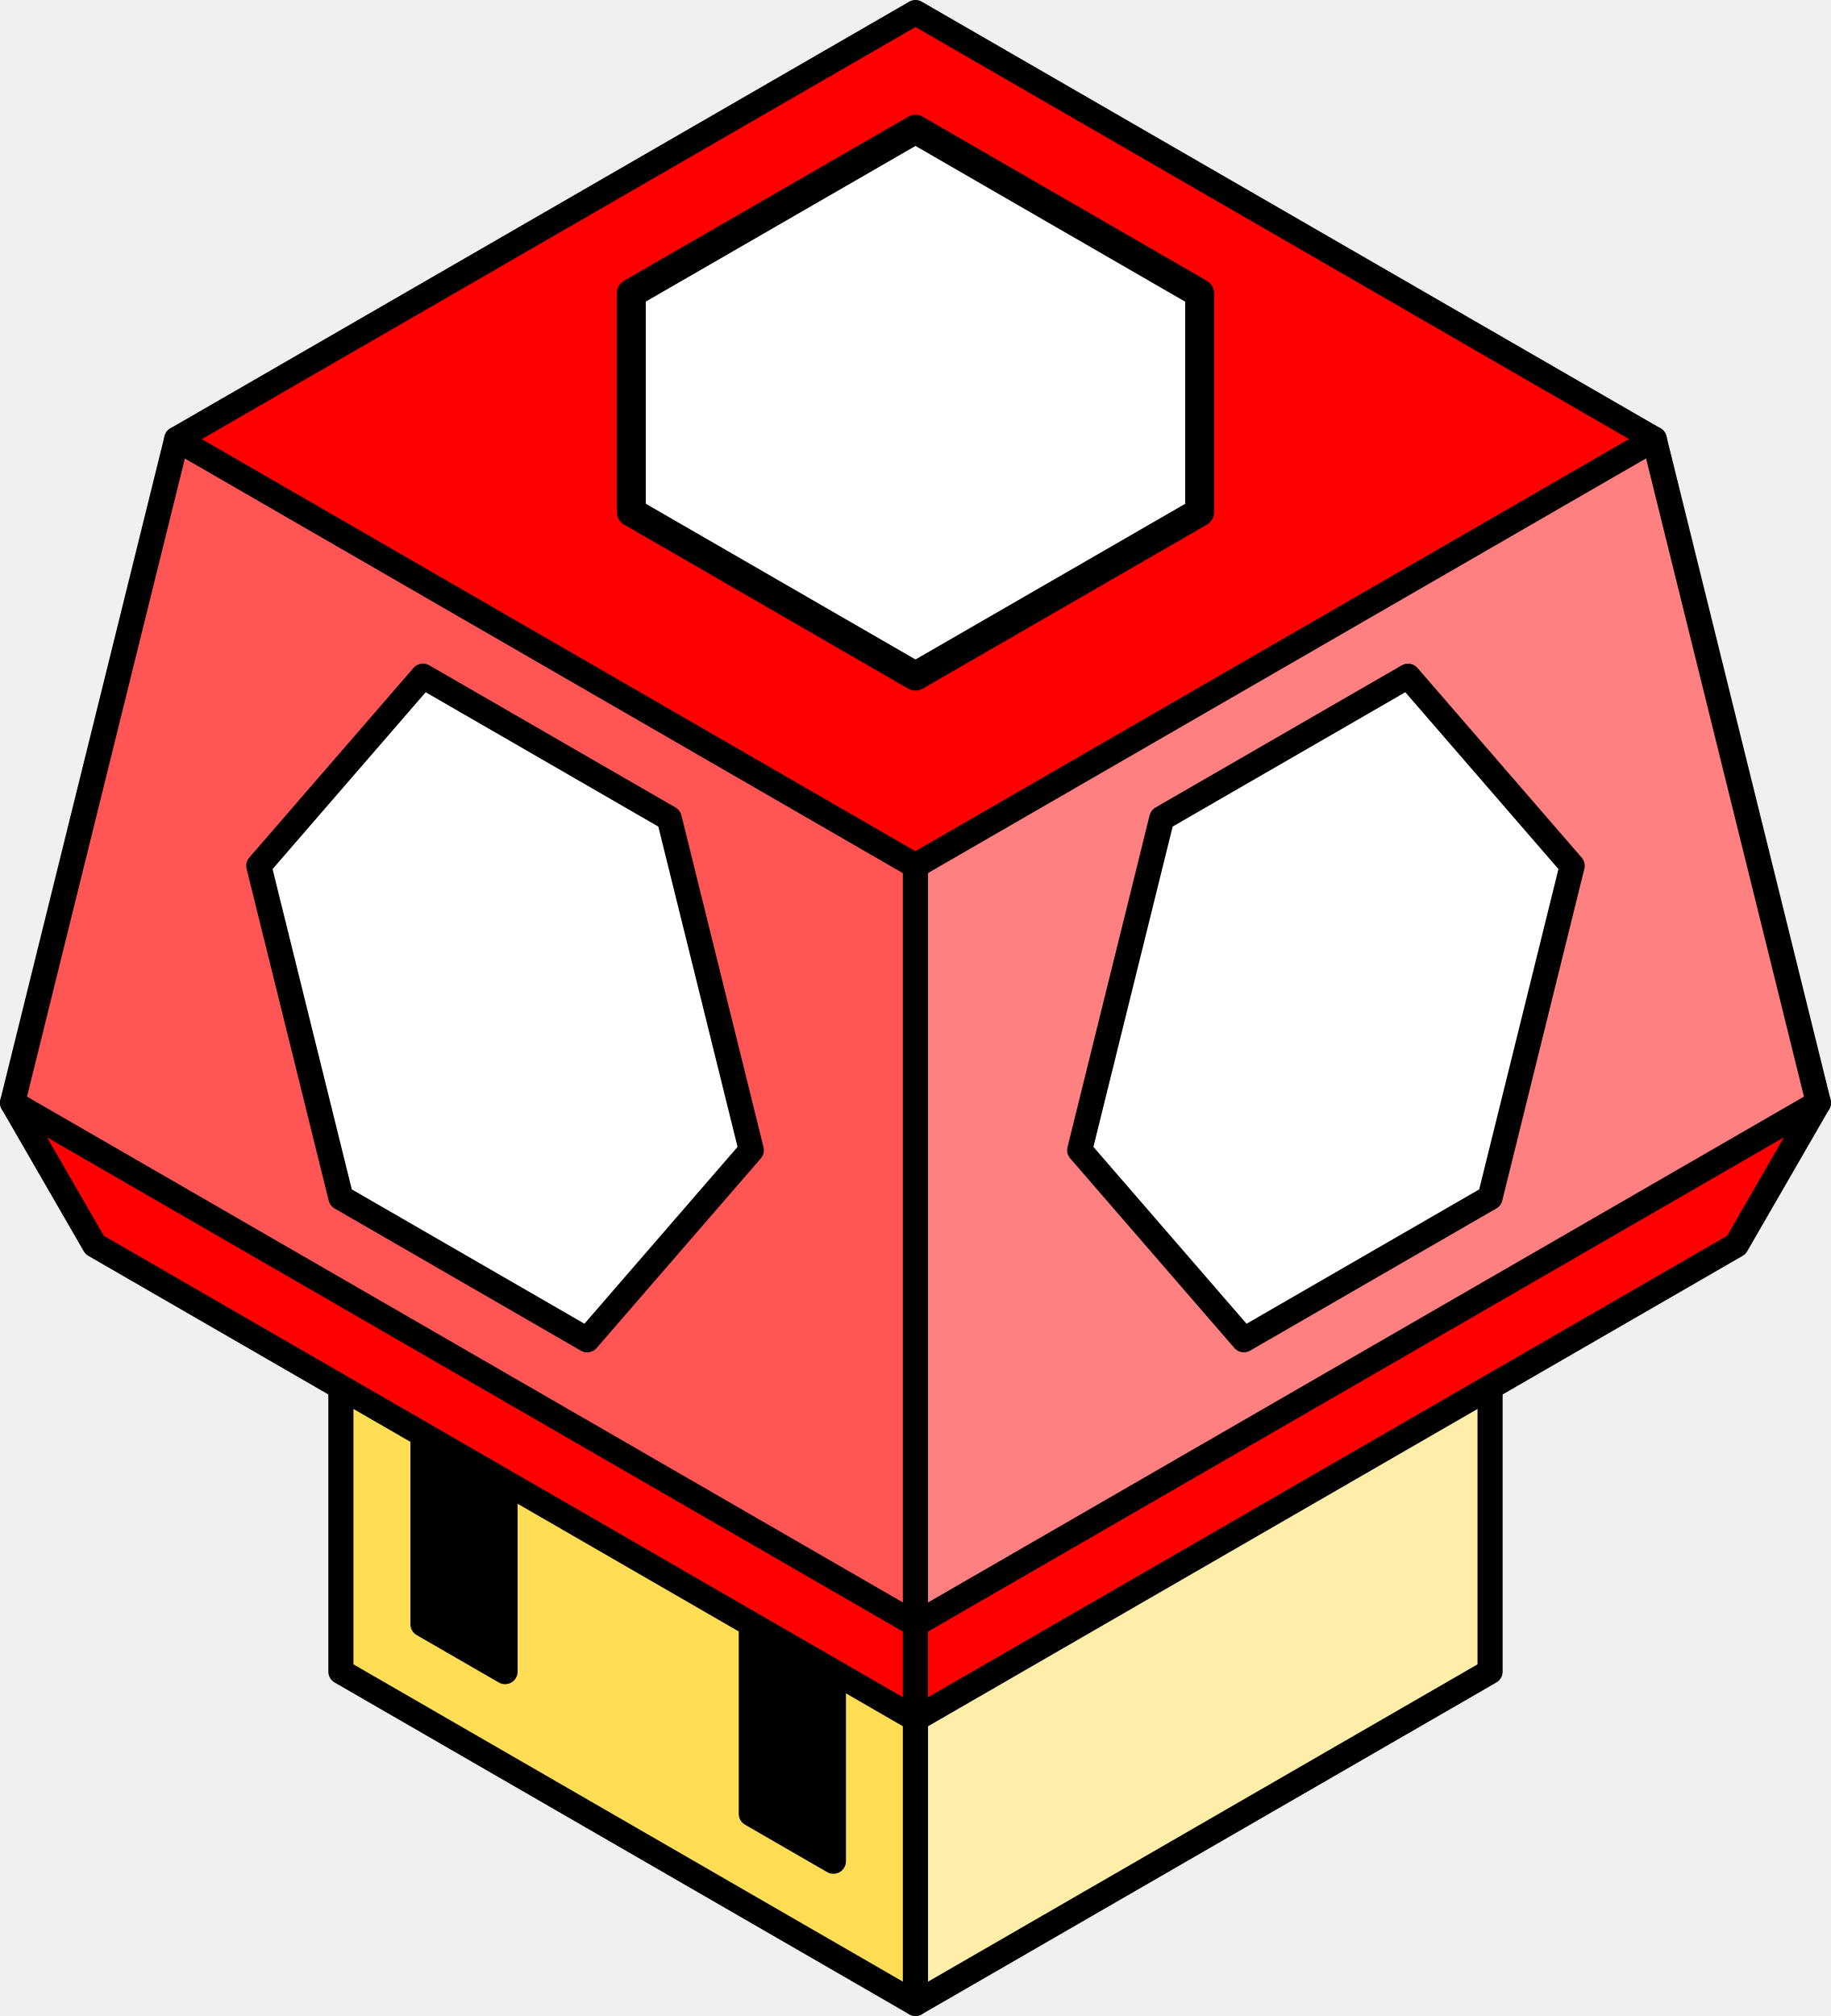
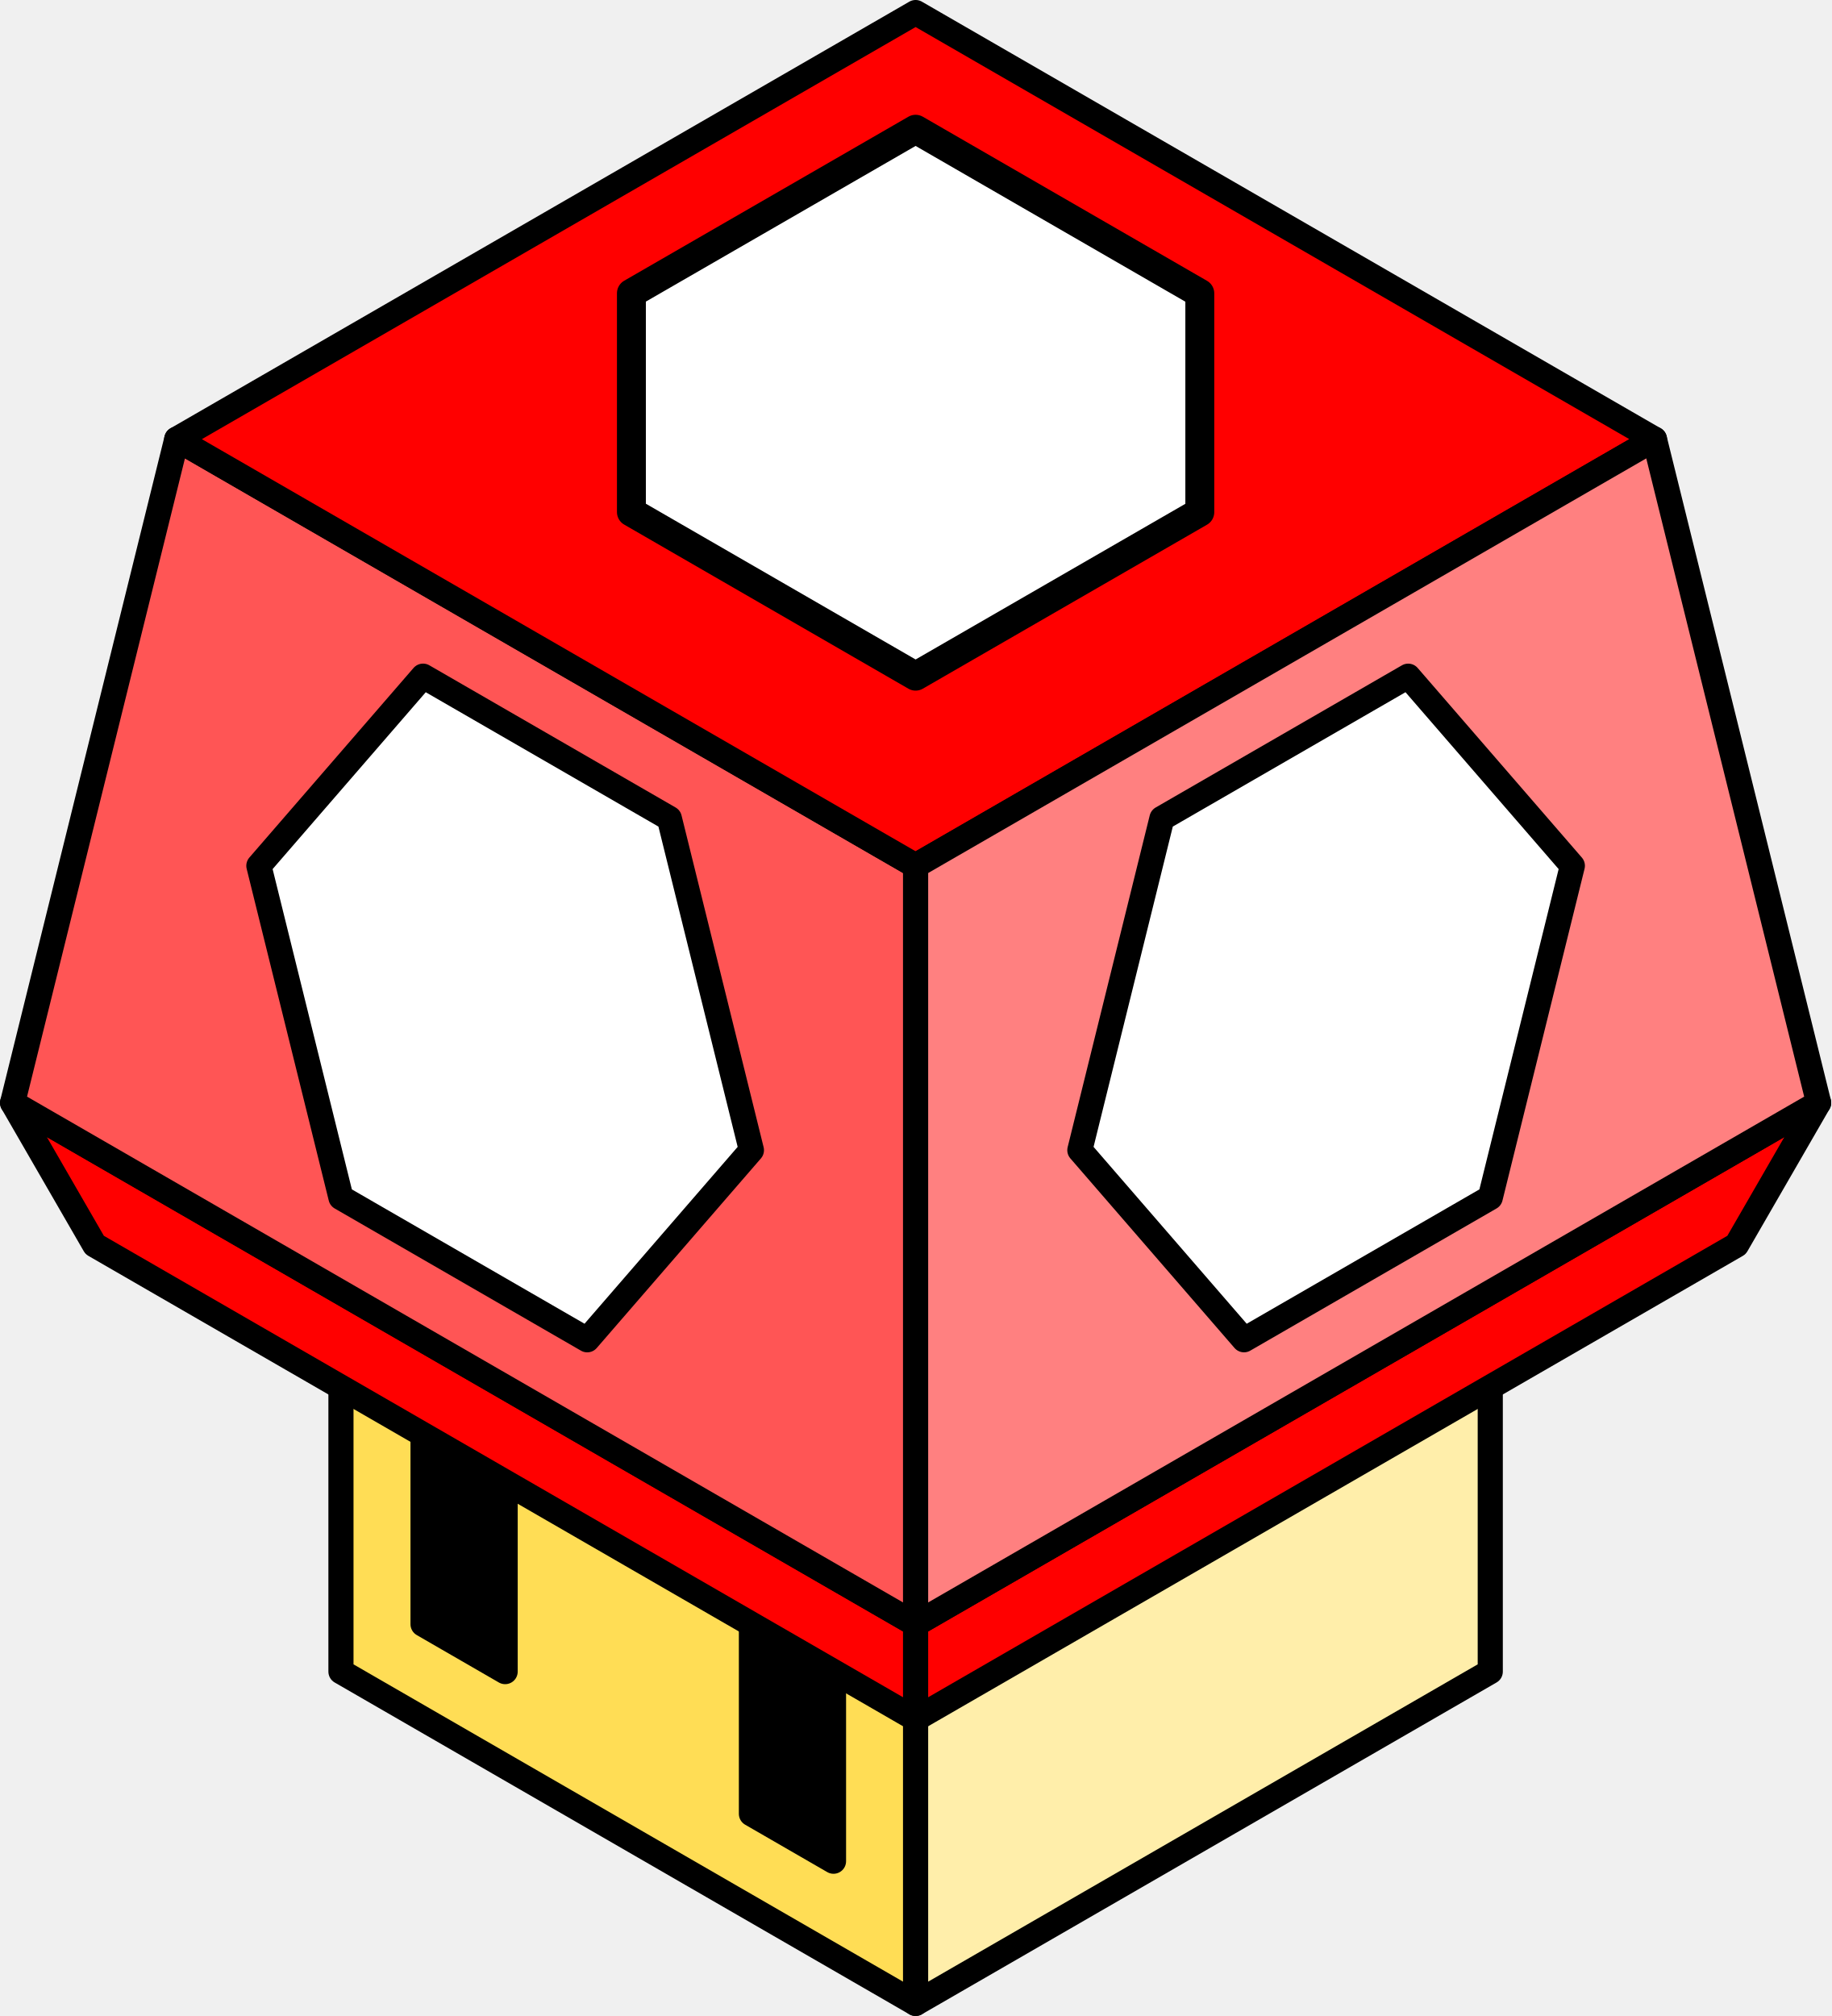
- <svg xmlns="http://www.w3.org/2000/svg" id="svg8" version="1.1" viewBox="0 0 19.317 21.265" height="21.265mm" width="19.317mm">
-   <defs id="defs2" />
-   <g transform="translate(-64.81962,-158.8677)" id="layer1">
-     <path id="path887" d="m 68.416,171.5 v 5 l 6.062,3.5 v -5 z" style="fill:#ffdd55;stroke:#000000;stroke-width:0.265px;stroke-linecap:round;stroke-linejoin:round;stroke-opacity:1" />
-     <path id="path885" d="m 69.282,173 0.866,0.5 v 3 L 69.282,176 Z" style="fill:#000000;stroke:#000000;stroke-width:0.265px;stroke-linecap:round;stroke-linejoin:round;stroke-opacity:1" />
-     <path id="path889" d="m 72.746,175 v 3 l 0.866,0.5 v -3 z" style="fill:#000000;stroke:#000000;stroke-width:0.265px;stroke-linecap:round;stroke-linejoin:round;stroke-opacity:1" />
-     <path id="path895" d="m 74.478,175 6.062,-3.5 v 5 l -6.062,3.5 z" style="fill:#ffeeaa;stroke:#000000;stroke-width:0.265px;stroke-linecap:round;stroke-linejoin:round;stroke-opacity:1" />
-     <path id="path897" d="m 80.54,171.5 -6.062,-3.5 -6.062,3.5 6.062,3.5 z" style="fill:#ffd42a;stroke:#000000;stroke-width:0.265px;stroke-linecap:round;stroke-linejoin:round;stroke-opacity:1" />
-     <path id="path901" d="m 65.818,172 -0.866,-1.5 9.526,5.5 v 1 z" style="fill:#ff0000;stroke:#000000;stroke-width:0.265px;stroke-linecap:round;stroke-linejoin:round;stroke-opacity:1" />
-     <path id="path903" d="m 74.478,176 9.526,-5.5 -0.866,1.5 -8.66,5 z" style="fill:#ff0000;stroke:#000000;stroke-width:0.265px;stroke-linecap:round;stroke-linejoin:round;stroke-opacity:1" />
-     <path id="path917" d="m 66.684,163.5 -1.732,7 9.526,5.5 2e-6,-8 z" style="fill:#ff5555;stroke:#000000;stroke-width:0.265px;stroke-linecap:round;stroke-linejoin:round;stroke-opacity:1" />
-     <path id="path919" d="m 66.684,163.5 7.794,-4.5 7.794,4.5 -7.794,4.5 z" style="fill:#ff0000;stroke:#000000;stroke-width:0.265px;stroke-linecap:round;stroke-linejoin:round;stroke-opacity:1" />
-     <path id="path921" d="m 82.272,163.5 1.732,7 -9.526,5.5 2e-6,-8 z" style="fill:#ff8080;stroke:#000000;stroke-width:0.265px;stroke-linecap:round;stroke-linejoin:round;stroke-opacity:1" />
-     <path id="path925" transform="scale(0.2645833)" d="m 301.131,627.402 -9.819,5.669 -3.273,13.228 6.546,7.559 9.819,-5.669 3.273,-13.228 z" style="fill:#ffffff;stroke:#000000;stroke-width:1px;stroke-linecap:round;stroke-linejoin:round;stroke-opacity:1" />
-     <path id="path930" d="m 71.88,167.5 -2.598,-1.5 -1.732,2 0.866,3.5 2.598,1.5 1.732,-2 z" style="fill:#ffffff;stroke:#000000;stroke-width:0.265px;stroke-linecap:round;stroke-linejoin:round;stroke-opacity:1" />
-     <path id="path932" d="m 74.478,160.231 2.998,1.731 v 2.308 L 74.478,166 l -2.998,-1.731 v -2.308 z" style="fill:#ffffff;stroke:#000000;stroke-width:0.305px;stroke-linecap:round;stroke-linejoin:round;stroke-opacity:1" />
+ <svg xmlns="http://www.w3.org/2000/svg" id="svg8" width="73.01" height="80.37" version="1.1" viewBox="0 0 19.317 21.265">
+   <g id="layer1" transform="translate(-64.81962,-158.8677)">
+     <path id="path887" d="m 68.416,171.5 v 5 l 6.062,3.5 v -5 z" style="fill:#fd5;stroke:#000;stroke-width:.265px;stroke-linecap:round;stroke-linejoin:round;stroke-opacity:1" />
+     <path id="path885" d="m 69.282,173 0.866,0.5 v 3 L 69.282,176 Z" style="fill:#000;stroke:#000;stroke-width:.265px;stroke-linecap:round;stroke-linejoin:round;stroke-opacity:1" />
+     <path id="path889" d="m 72.746,175 v 3 l 0.866,0.5 v -3 z" style="fill:#000;stroke:#000;stroke-width:.265px;stroke-linecap:round;stroke-linejoin:round;stroke-opacity:1" />
+     <path id="path895" d="m 74.478,175 6.062,-3.5 v 5 l -6.062,3.5 z" style="fill:#fea;stroke:#000;stroke-width:.265px;stroke-linecap:round;stroke-linejoin:round;stroke-opacity:1" />
+     <path id="path897" d="m 80.54,171.5 -6.062,-3.5 -6.062,3.5 6.062,3.5 z" style="fill:#ffd42a;stroke:#000;stroke-width:.265px;stroke-linecap:round;stroke-linejoin:round;stroke-opacity:1" />
+     <path id="path901" d="m 65.818,172 -0.866,-1.5 9.526,5.5 v 1 z" style="fill:red;stroke:#000;stroke-width:.265px;stroke-linecap:round;stroke-linejoin:round;stroke-opacity:1" />
+     <path id="path903" d="m 74.478,176 9.526,-5.5 -0.866,1.5 -8.66,5 z" style="fill:red;stroke:#000;stroke-width:.265px;stroke-linecap:round;stroke-linejoin:round;stroke-opacity:1" />
+     <path id="path917" d="m 66.684,163.5 -1.732,7 9.526,5.5 2e-6,-8 z" style="fill:#f55;stroke:#000;stroke-width:.265px;stroke-linecap:round;stroke-linejoin:round;stroke-opacity:1" />
+     <path id="path919" d="m 66.684,163.5 7.794,-4.5 7.794,4.5 -7.794,4.5 z" style="fill:red;stroke:#000;stroke-width:.265px;stroke-linecap:round;stroke-linejoin:round;stroke-opacity:1" />
+     <path id="path921" d="m 82.272,163.5 1.732,7 -9.526,5.5 2e-6,-8 z" style="fill:#ff8080;stroke:#000;stroke-width:.265px;stroke-linecap:round;stroke-linejoin:round;stroke-opacity:1" />
+     <path id="path925" d="m 301.131,627.402 -9.819,5.669 -3.273,13.228 6.546,7.559 9.819,-5.669 3.273,-13.228 z" transform="scale(0.2645833)" style="fill:#fff;stroke:#000;stroke-width:1px;stroke-linecap:round;stroke-linejoin:round;stroke-opacity:1" />
+     <path id="path930" d="m 71.88,167.5 -2.598,-1.5 -1.732,2 0.866,3.5 2.598,1.5 1.732,-2 z" style="fill:#fff;stroke:#000;stroke-width:.265px;stroke-linecap:round;stroke-linejoin:round;stroke-opacity:1" />
+     <path id="path932" d="m 74.478,160.231 2.998,1.731 v 2.308 L 74.478,166 l -2.998,-1.731 v -2.308 z" style="fill:#fff;stroke:#000;stroke-width:.305px;stroke-linecap:round;stroke-linejoin:round;stroke-opacity:1" />
  </g>
</svg>
